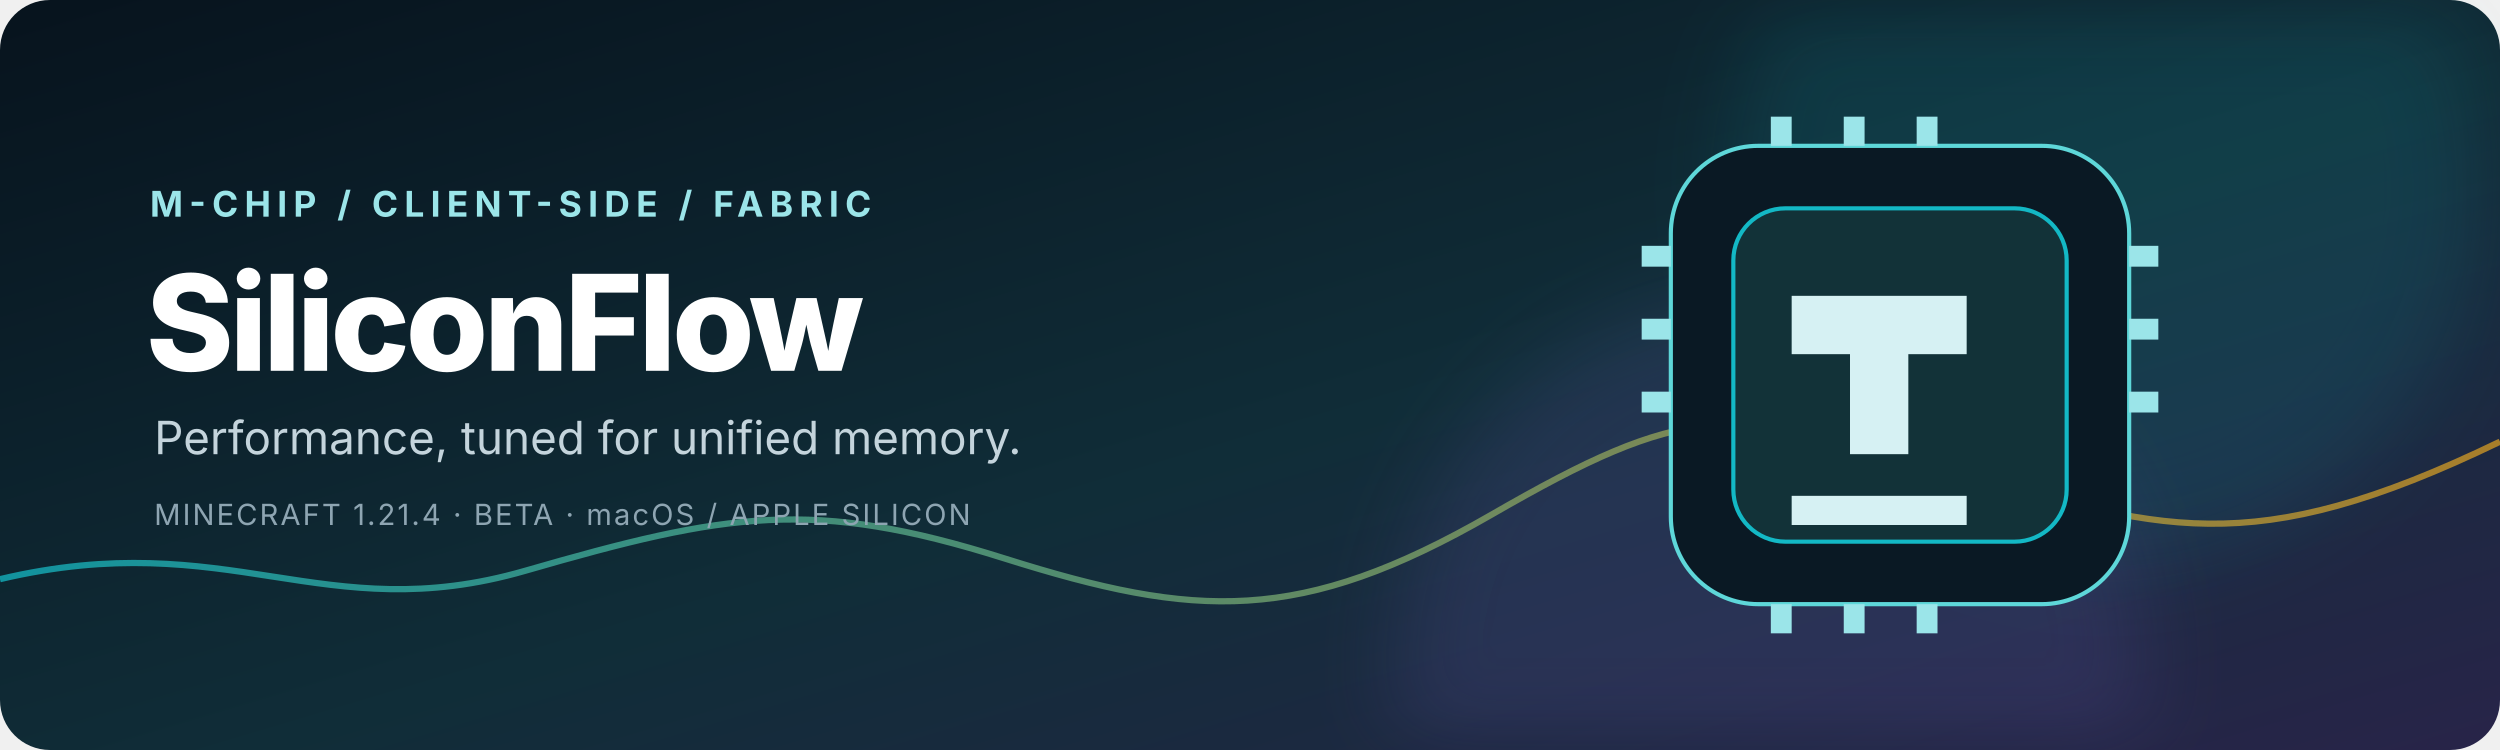
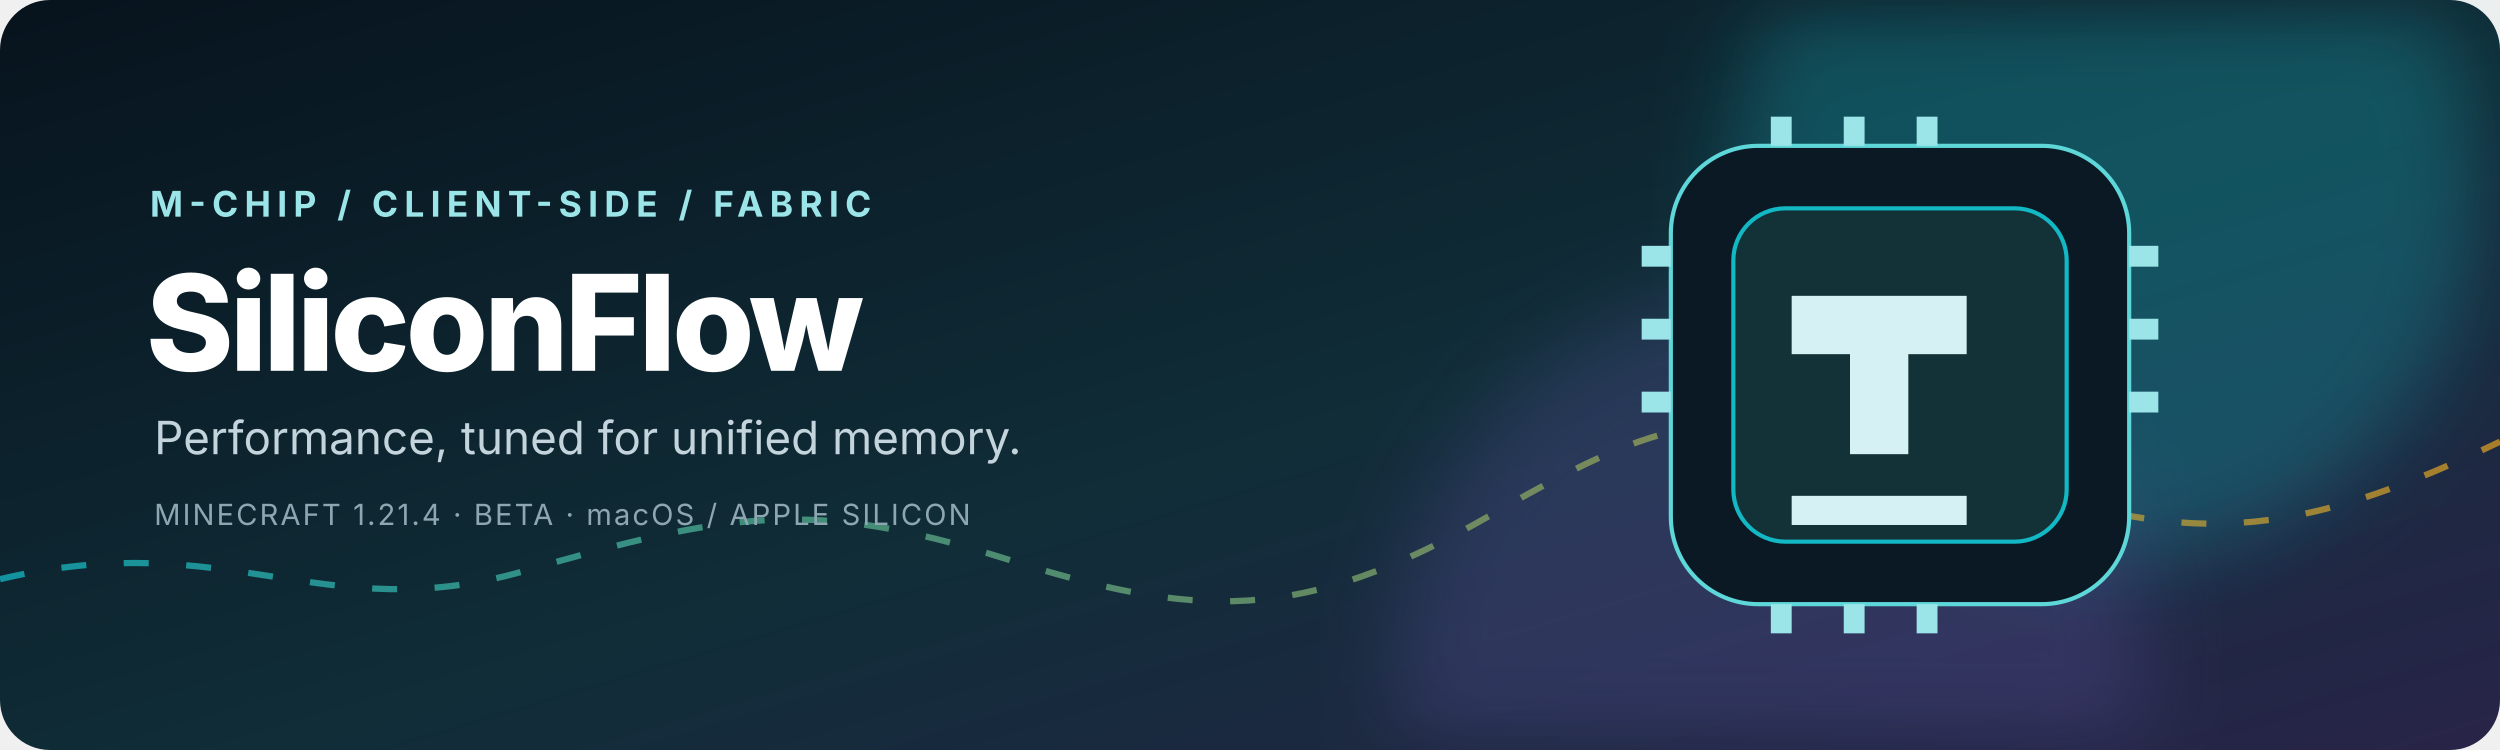
<svg xmlns="http://www.w3.org/2000/svg" viewBox="0 0 1200 360" role="img" aria-labelledby="title desc">
  <defs>
    <linearGradient id="bg" x1="0" y1="0" x2="1" y2="1">
      <stop stop-color="#07131d" />
      <stop offset=".55" stop-color="#102d38" />
      <stop offset="1" stop-color="#282449" />
    </linearGradient>
    <linearGradient id="glow" x1="0" y1="0" x2="1" y2="0">
      <stop stop-color="#13b8c5" />
      <stop offset="1" stop-color="#d89b22" />
    </linearGradient>
    <filter id="blur">
      <feGaussianBlur stdDeviation="20" />
    </filter>
-     <style>text{font-family:-apple-system,BlinkMacSystemFont,"Segoe UI",sans-serif}.eyebrow{font-size:17px;letter-spacing:3px;fill:#9be5e9;font-weight:700}.word{font-size:64px;letter-spacing:-2px;fill:#fff;font-weight:800}.sub{font-size:22px;fill:#c4d4dc}.micro{font-size:14px;fill:#8ea5b2;letter-spacing:1px}.pin{fill:#9be5e9}</style>
+     <style>@keyframes heroPulse{0%,100%{opacity:.28;transform:scale(1)}50%{opacity:.58;transform:scale(1.08)}}@keyframes signalFlow{to{stroke-dashoffset:-72}}.pulse{transform-box:fill-box;transform-origin:center;animation:heroPulse 5s ease-in-out infinite}.signal{stroke-dasharray:12 18;animation:signalFlow 7s linear infinite}@media (prefers-reduced-motion:reduce){.pulse,.signal{animation:none}}text{font-family:-apple-system,BlinkMacSystemFont,"Segoe UI",sans-serif}.eyebrow{font-size:17px;letter-spacing:3px;fill:#9be5e9;font-weight:700}.word{font-size:64px;letter-spacing:-2px;fill:#fff;font-weight:800}.sub{font-size:22px;fill:#c4d4dc}.micro{font-size:14px;fill:#8ea5b2;letter-spacing:1px}.pin{fill:#9be5e9}</style>
  </defs>
  <rect width="1200" height="360" rx="24" fill="url(#bg)" />
-   <circle cx="1010" cy="90" r="180" fill="#13b8c5" opacity=".12" filter="url(#blur)" />
-   <circle cx="850" cy="320" r="180" fill="#7564c4" opacity=".16" filter="url(#blur)" />
-   <path d="M0 278 C110 252 155 302 252 274 S390 239 482 268 S624 300 716 247 S832 193 934 224 S1080 270 1200 212" fill="none" stroke="url(#glow)" stroke-width="3" opacity=".75" />
+   <circle class="pulse" cx="1010" cy="90" r="180" fill="#13b8c5" opacity=".28" filter="url(#blur)" />
+   <circle class="pulse" cx="850" cy="320" r="180" fill="#7564c4" opacity=".22" filter="url(#blur)" style="animation-delay:-2.5s" />
+   <path class="signal" d="M0 278 C110 252 155 302 252 274 S390 239 482 268 S624 300 716 247 S832 193 934 224 S1080 270 1200 212" fill="none" stroke="url(#glow)" stroke-width="3" opacity=".75" />
  <g transform="translate(802 70)">
    <rect x="0" y="0" width="220" height="220" rx="42" fill="#0a1924" stroke="#5ed7d9" stroke-width="2" />
    <rect x="30" y="30" width="160" height="160" rx="25" fill="#123238" stroke="#13b8c5" stroke-width="2" />
    <path d="M78 72h64v28h-28v48H86v-48H58V72h20zm-20 96h84v14H58z" fill="#dffbfc" opacity=".95" />
    <g class="pin">
      <path d="M-14 48h14v10h-14zm0 35h14v10h-14zm0 35h14v10h-14zm234-70h14v10h-14zm0 35h14v10h-14zm0 35h14v10h-14zM48-14h10V0H48zm35 0h10V0H83zm35 0h10V0h-10zM48 220h10v14H48zm35 0h10v14H83zm35 0h10v14h-10z" />
    </g>
  </g>
  <text x="72" y="104" class="eyebrow">M-CHIP / CLIENT-SIDE / FABRIC</text>
  <text x="70" y="178" class="word">SiliconFlow</text>
  <text x="74" y="218" class="sub">Performance, tuned for unified memory.</text>
  <text x="74" y="252" class="micro">MINECRAFT 1.21.4  ·  BETA  ·  macOS / APPLE SILICON</text>
</svg>
